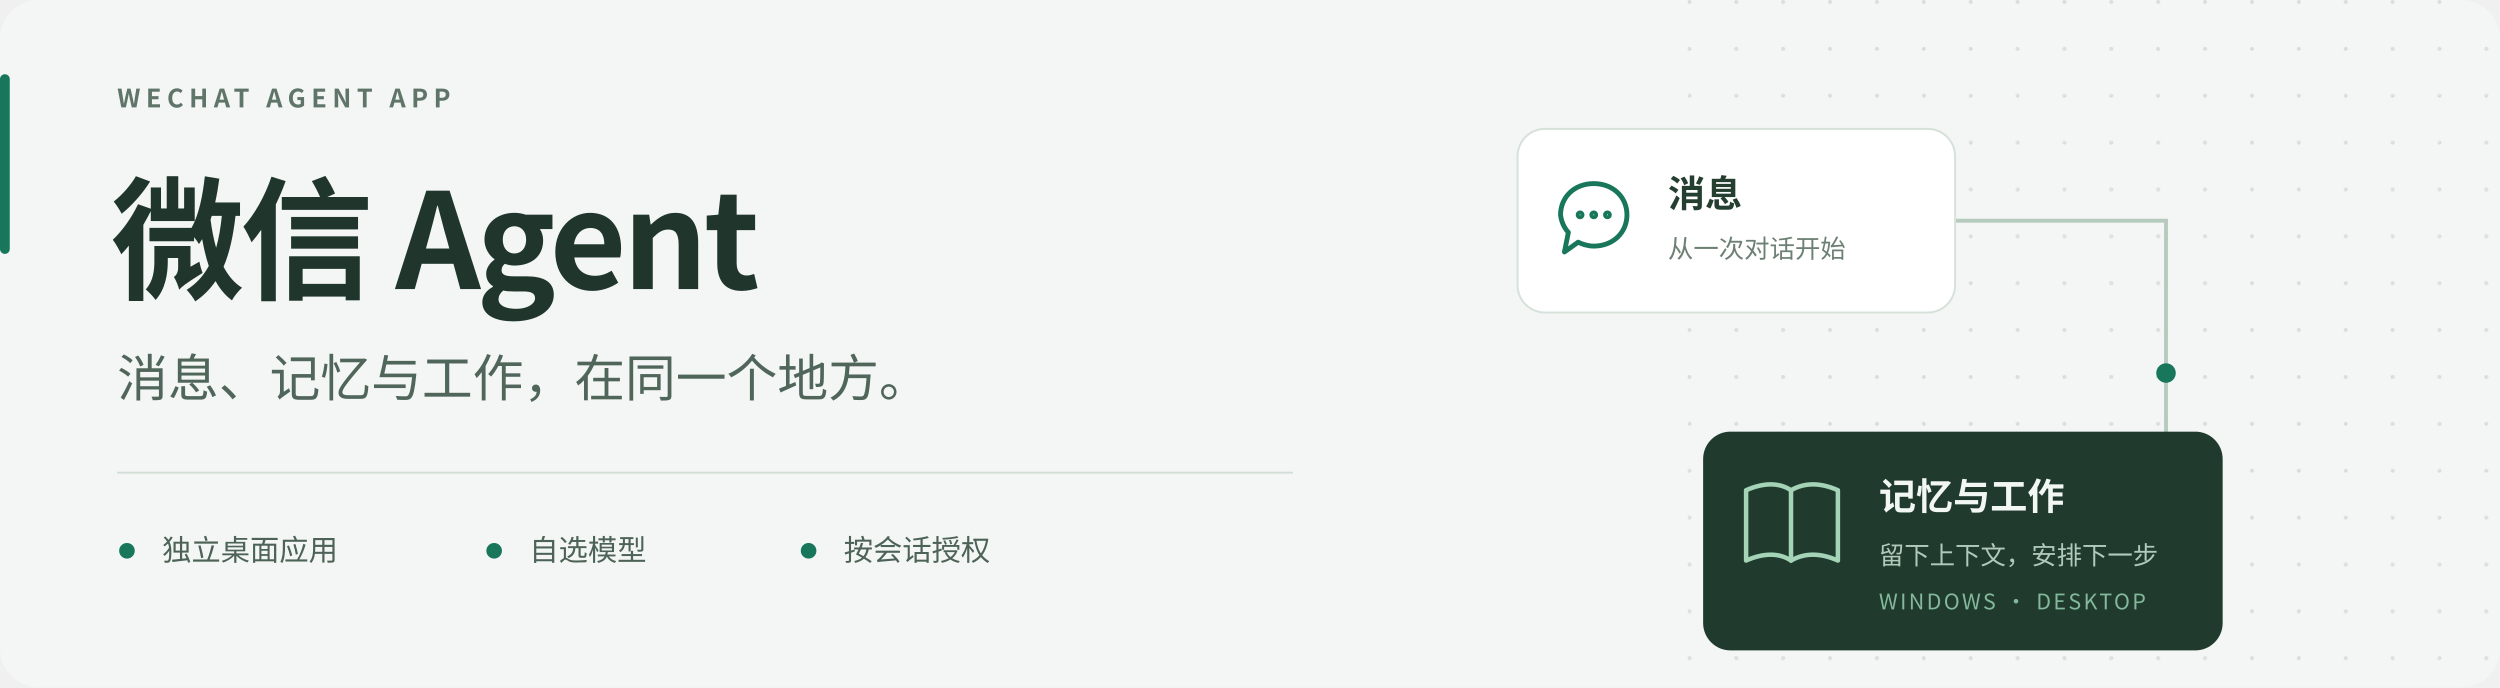
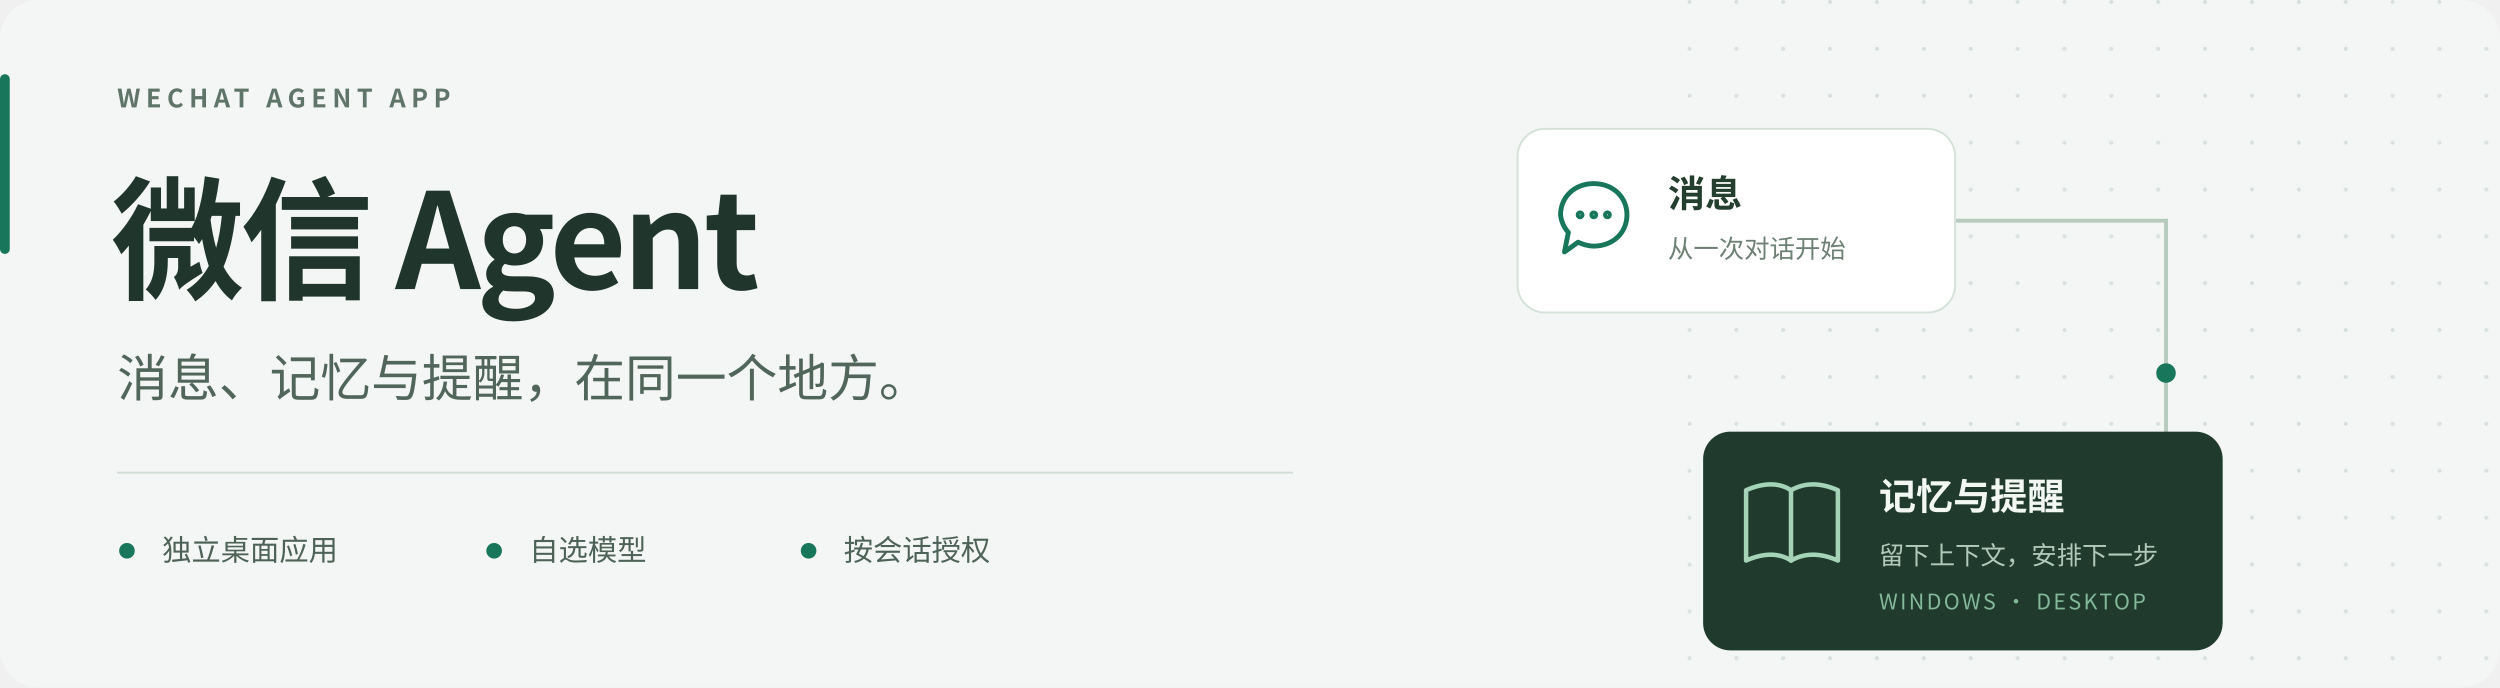
<svg xmlns="http://www.w3.org/2000/svg" viewBox="0 0 1280 352" role="img" aria-labelledby="title desc">
  <defs>
    <pattern id="grid" width="24" height="24" patternUnits="userSpaceOnUse">
      <circle cx="1" cy="1" r="1" fill="#d5ddd8" />
    </pattern>
  </defs>
  <rect width="1280" height="352" rx="20" fill="#f3f6f4" />
  <path d="M864 0h396a20 20 0 0 1 20 20v312a20 20 0 0 1-20 20H864Z" fill="url(#grid)" />
  <rect x="0" y="38" width="5" height="92" rx="2.5" fill="#18765a" />
  <g font-family="Segoe UI, Microsoft YaHei, PingFang SC, Noto Sans CJK SC, sans-serif">
    <text x="60" y="55" font-size="13" font-weight="600" letter-spacing="2.8" fill="#60756a">WECHAT AGENT APP</text>
    <text x="57" y="148" font-size="68" font-weight="700" letter-spacing="-2" fill="#20362c">微信 Agent</text>
-     <text x="60" y="203" font-size="26" fill="#50665b">消息、记忆与工作，在同一个地方。</text>
+     <text x="60" y="203" font-size="26" fill="#50665b">消息、记忆与提醒，在同一个地方。</text>
    <path d="M60 242h602" stroke="#d3ded7" />
    <g font-size="15" fill="#4d6357">
      <circle cx="65" cy="282" r="4" fill="#18765a" />
      <text x="83" y="287">独立桌面应用</text>
      <circle cx="253" cy="282" r="4" fill="#18765a" />
      <text x="271" y="287">自选模型</text>
      <circle cx="414" cy="282" r="4" fill="#18765a" />
      <text x="432" y="287">按会话授权</text>
    </g>
    <g transform="translate(777 66)">
      <path d="M61 47h271v156H177" fill="none" stroke="#b6cbbd" stroke-width="2" />
      <circle cx="332" cy="125" r="5" fill="#18765a" />
      <rect width="224" height="94" rx="14" fill="#fff" stroke="#d5e1d9" />
      <g transform="translate(22 23)" fill="none" stroke="#18765a" stroke-width="2.5" stroke-linecap="round" stroke-linejoin="round">
        <path d="M34 21c0 9-7 16-17 16-3 0-6-1-8-2L2 40l2-10a16 16 0 0 1-4-9C0 12 7 5 17 5s17 7 17 16Z" />
        <circle cx="10" cy="21" r="1" />
        <circle cx="17" cy="21" r="1" />
        <circle cx="24" cy="21" r="1" />
      </g>
      <text x="77" y="40" font-size="19" font-weight="600" fill="#243e30">消息</text>
      <text x="77" y="66" font-size="13" fill="#6d8074">从一次对话开始</text>
      <rect x="95" y="155" width="266" height="112" rx="14" fill="#203b2d" />
      <g transform="translate(117 180)" fill="none" stroke="#a4d3b8" stroke-width="2.3" stroke-linecap="round" stroke-linejoin="round">
        <path d="M0 5c9-4 17-4 23 0 7-4 15-4 24 0v36c-9-4-17-4-24 0-6-4-14-4-23 0Z" />
        <path d="M23 5v36" />
      </g>
-       <text x="185" y="195" font-size="19" font-weight="600" fill="#f3f7f4">记忆与工作</text>
+       <text x="185" y="195" font-size="19" font-weight="600" fill="#f3f7f4">记忆与提醒</text>
      <text x="185" y="223" font-size="13" fill="#b1c9ba">留下上下文，安排下一步</text>
      <text x="185" y="246" font-size="11" letter-spacing="1.2" fill="#83b89a">WINDOWS · DESKTOP</text>
    </g>
  </g>
</svg>
